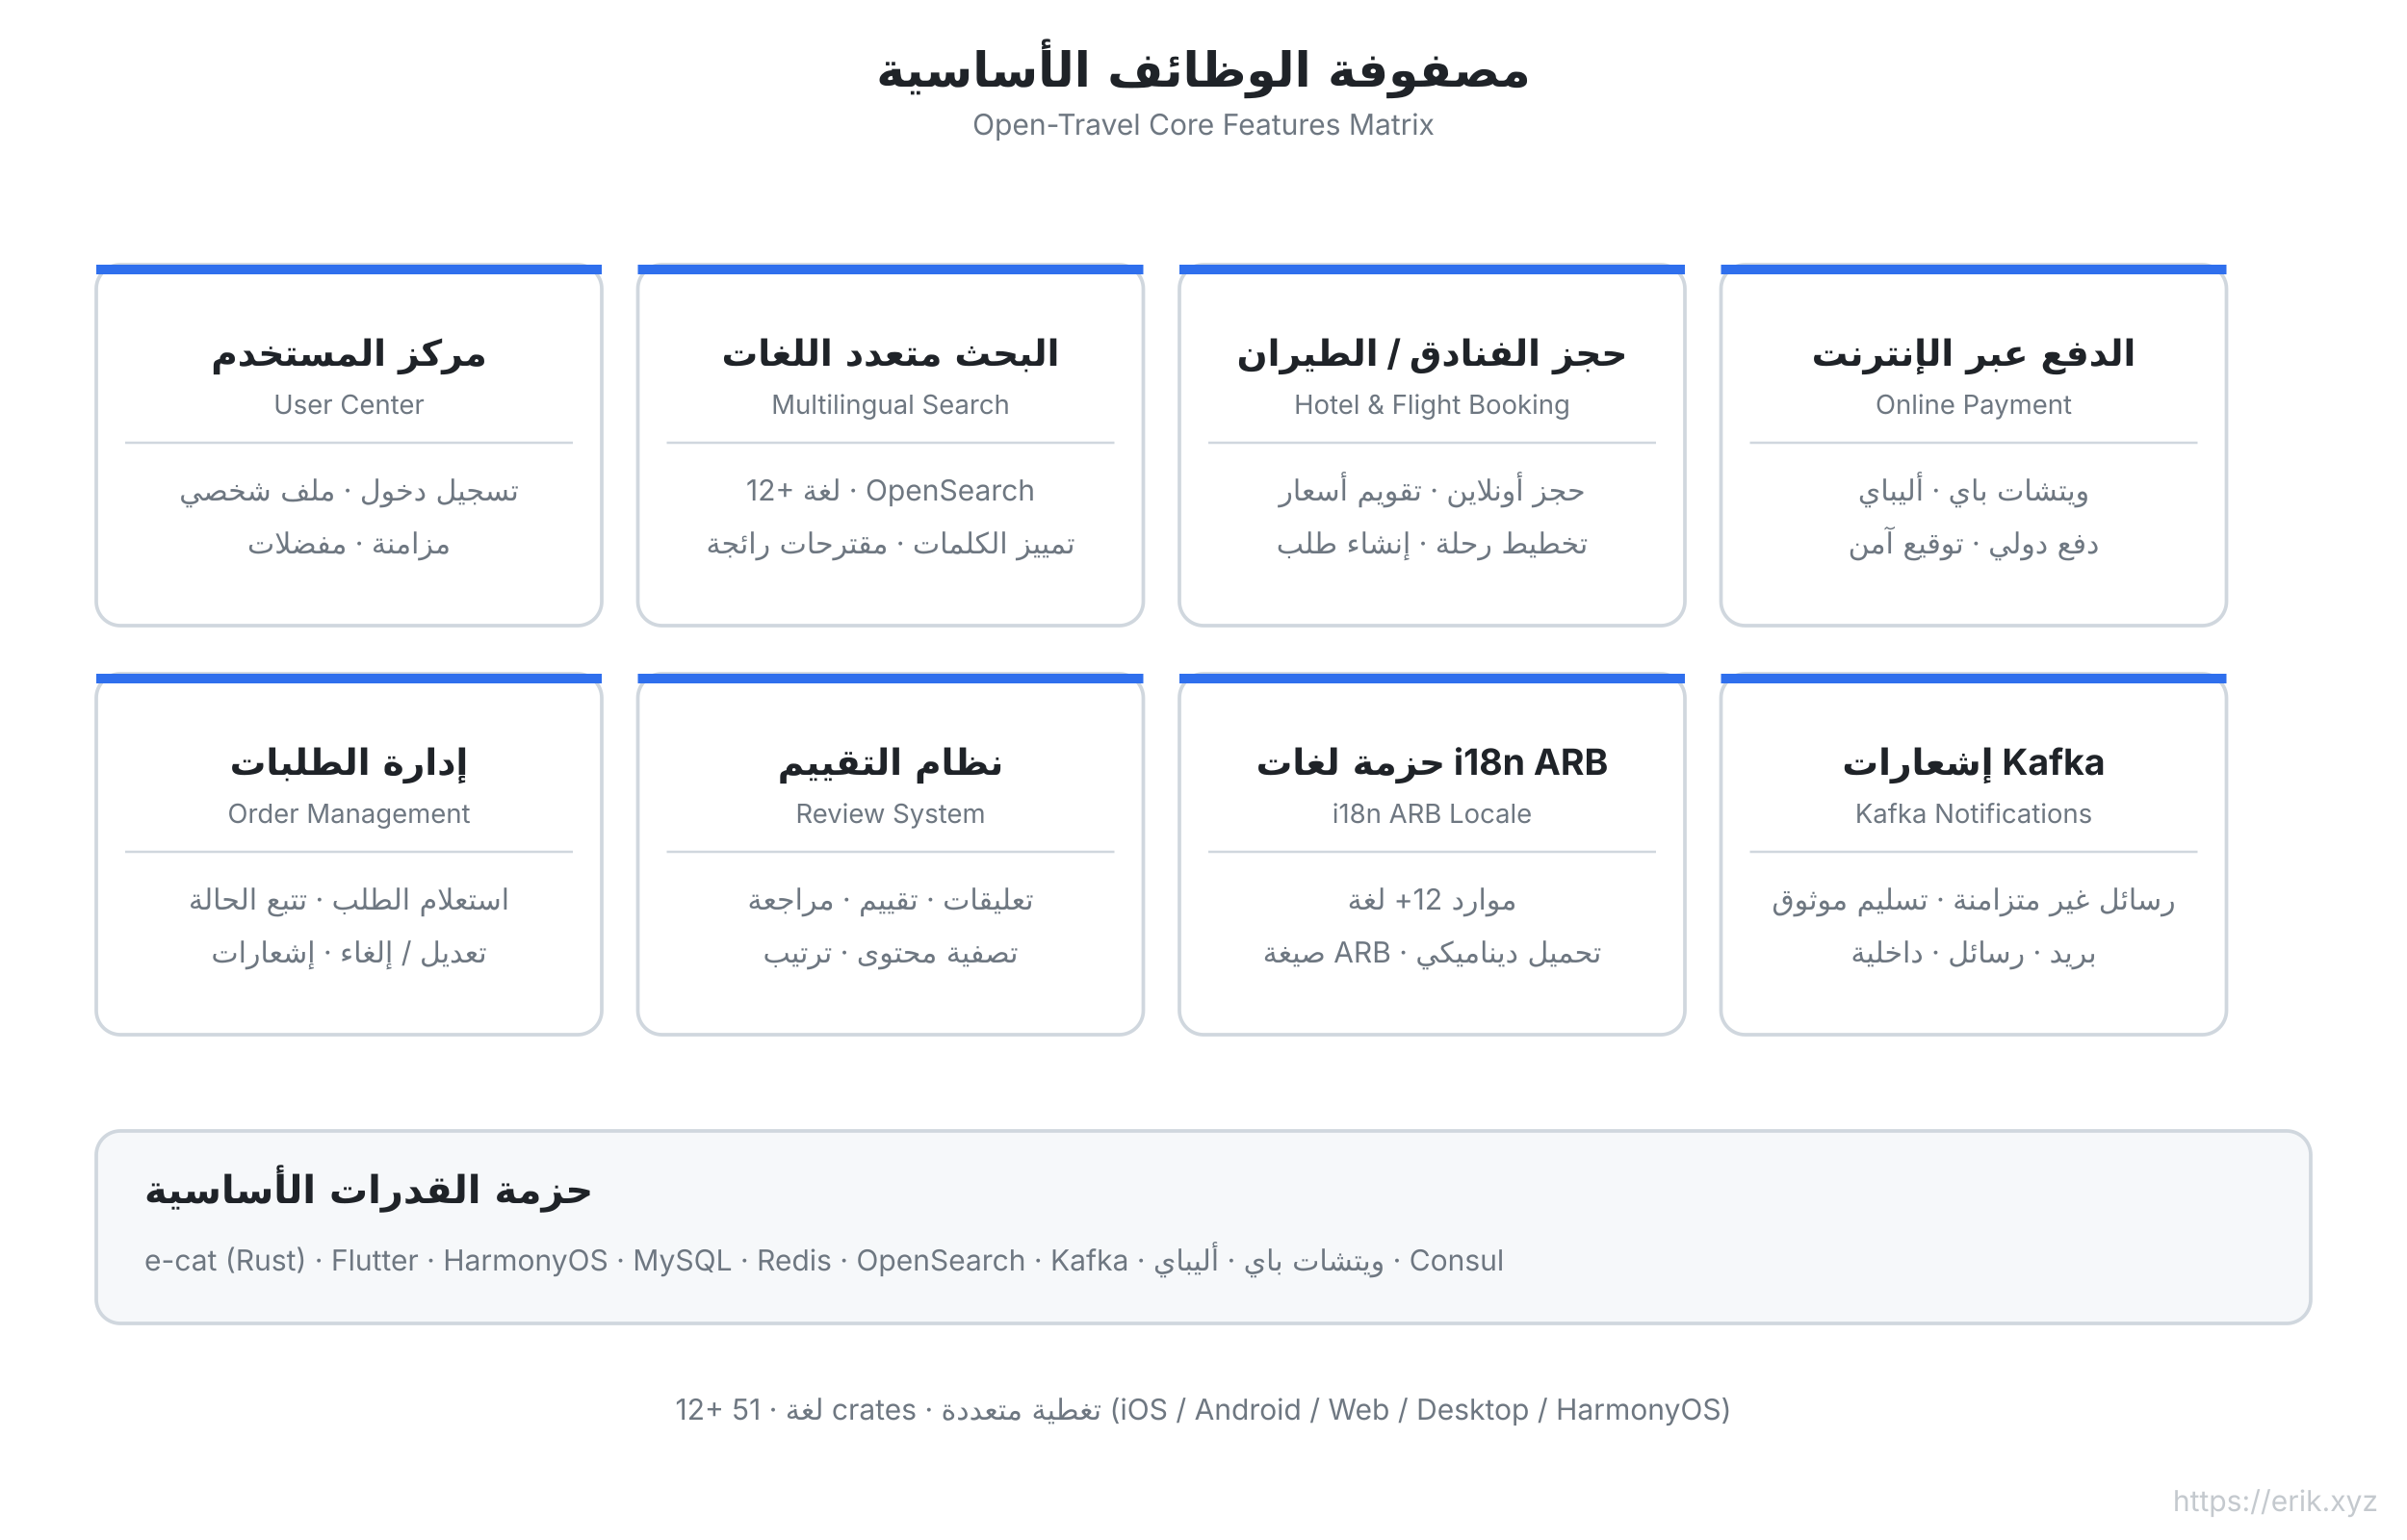
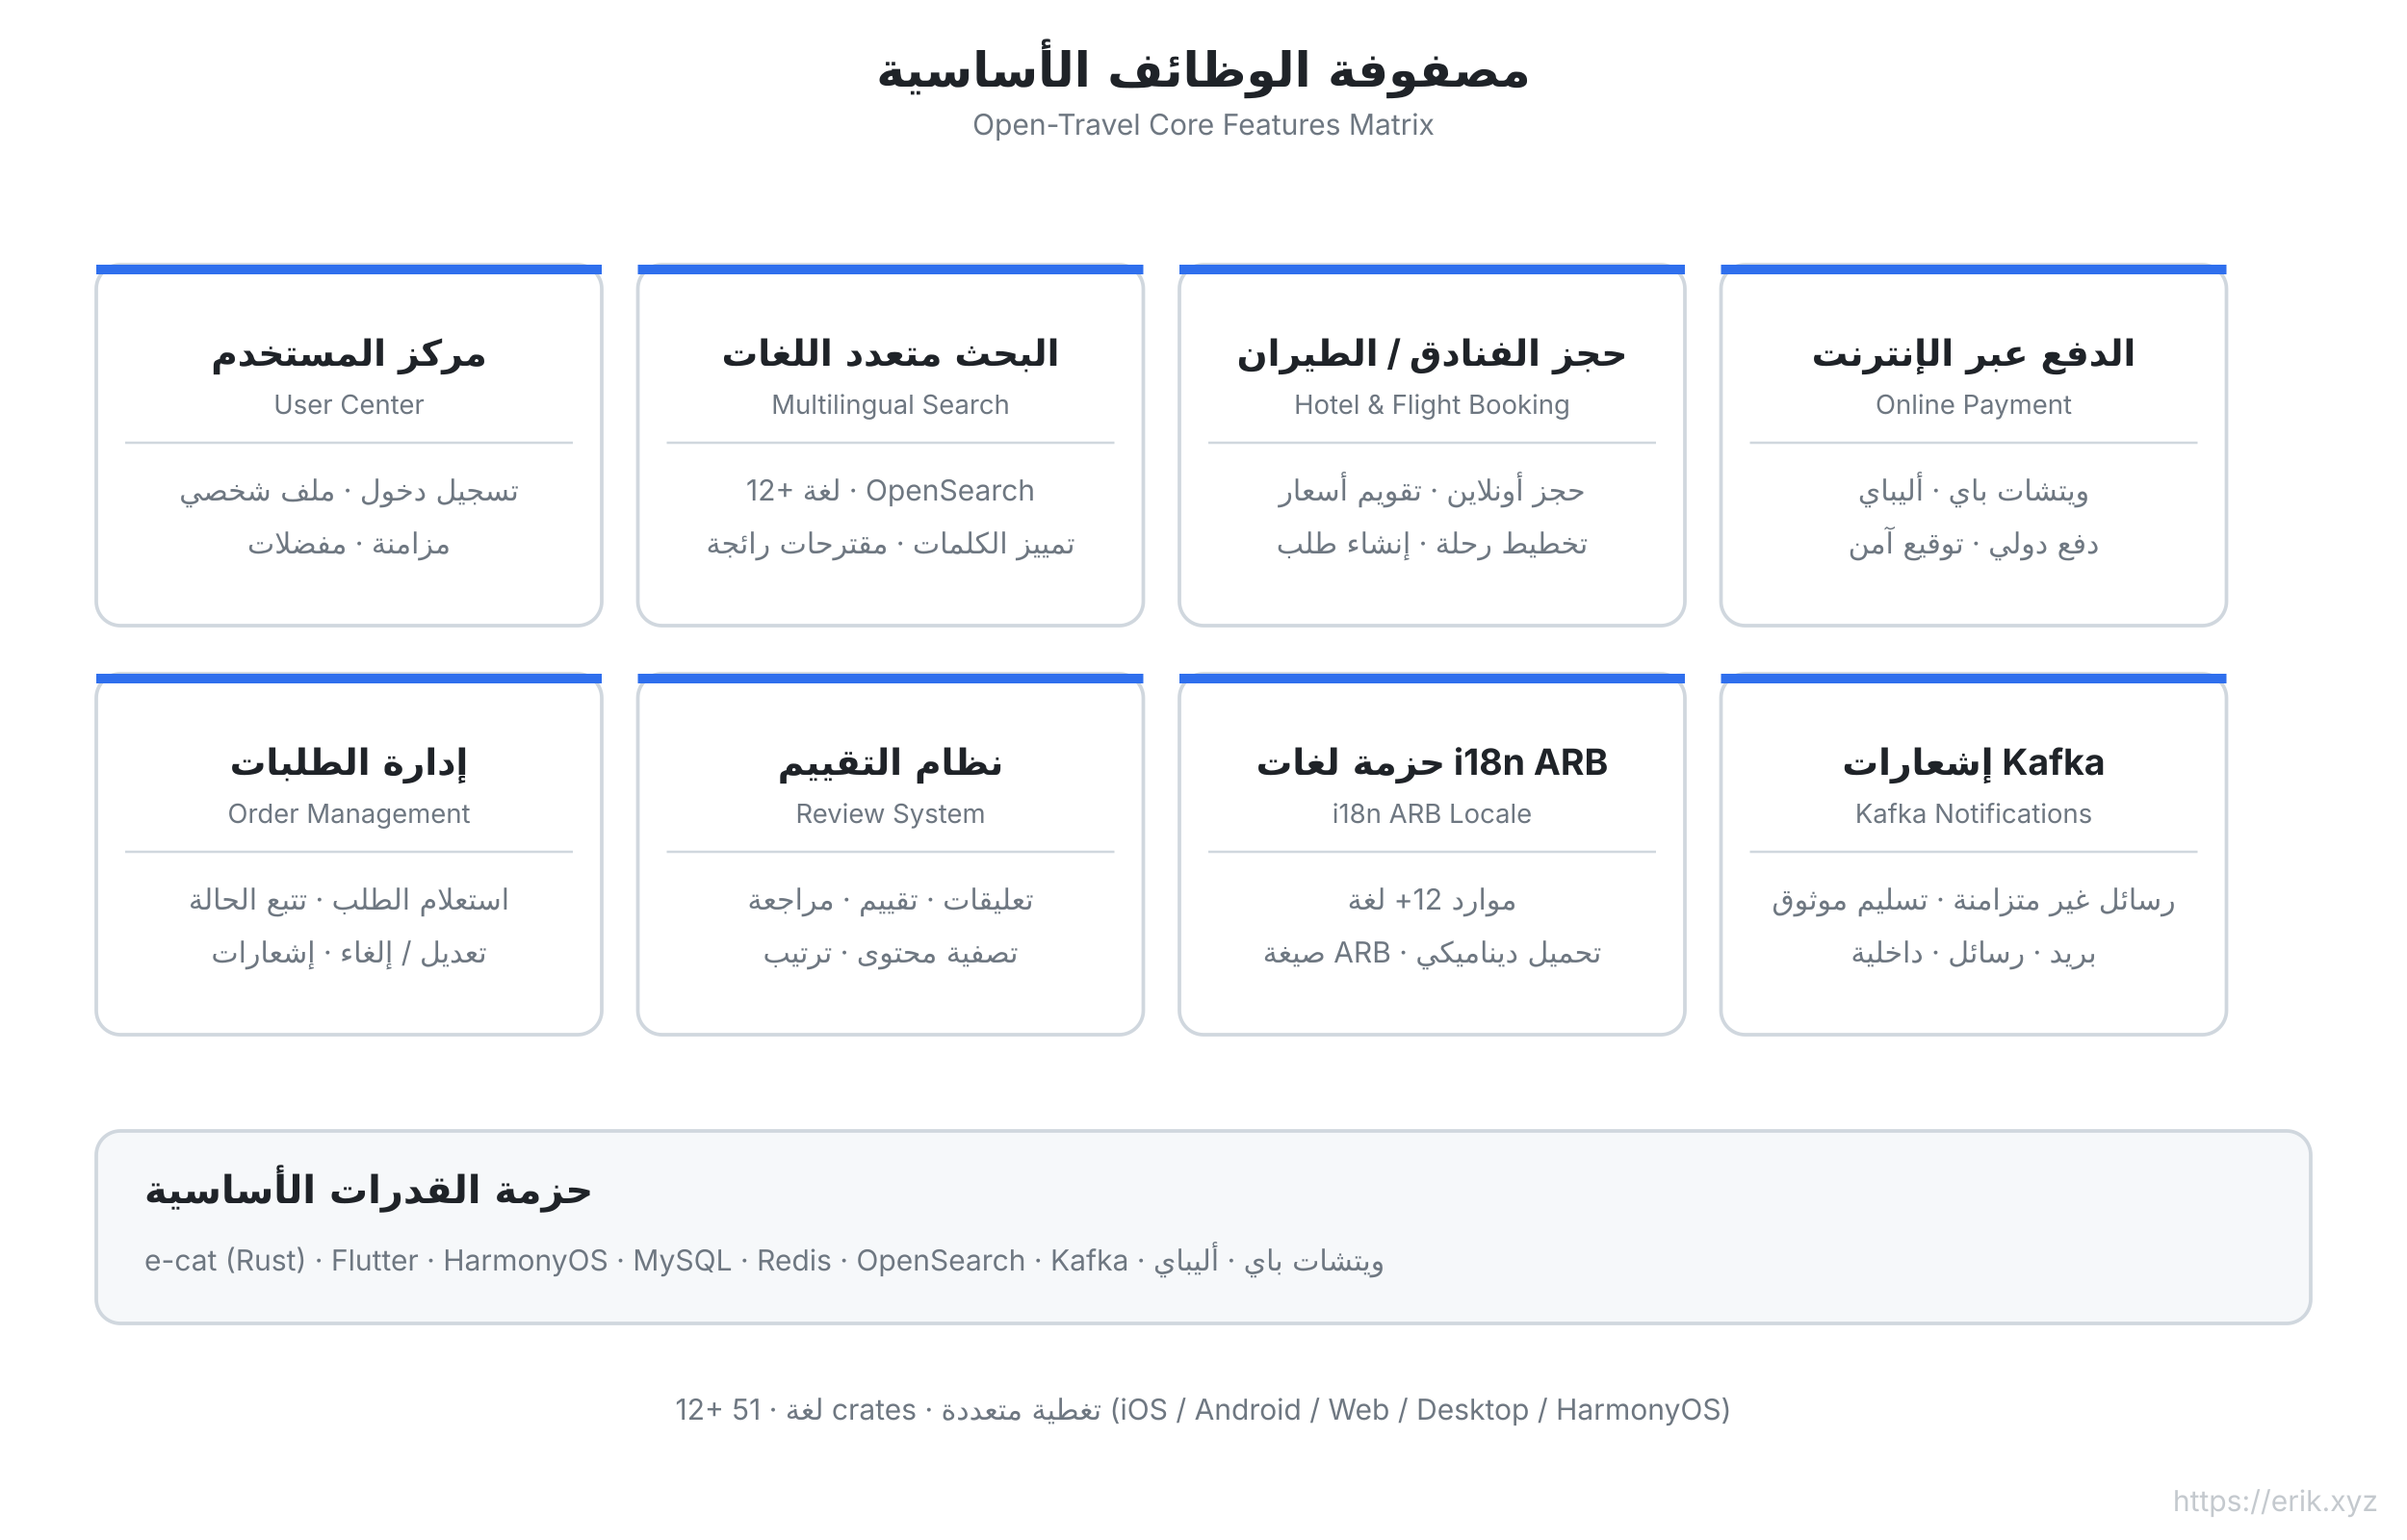
<svg xmlns="http://www.w3.org/2000/svg" width="1000" height="640" viewBox="0 0 1000 640">
  <defs>
    <style>
      text { font-family: system-ui, -apple-system, 'Segoe UI', sans-serif; }
      .t-title { font-size: 20px; font-weight: 700; fill: #1f2328; }
      .t-sub  { font-size: 12px; fill: #6e7781; }
      .t-h    { font-size: 16px; font-weight: 700; fill: #1f2328; }
      .t-m    { font-size: 15px; font-weight: 700; fill: #1f2328; }
      .t-eng  { font-size: 11px; fill: #6e7781; }
      .t-s    { font-size: 12px; fill: #6e7781; }
      .panel  { fill: #f6f8fa; stroke: #d0d7de; stroke-width: 1.5; rx: 10; }
      .card   { fill: #ffffff; stroke: #d0d7de; stroke-width: 1.5; rx: 10; }
      .accent { fill: #2f6fed; }
    </style>
  </defs>
  <rect width="1000" height="640" fill="#ffffff" />
  <text x="500" y="36" text-anchor="middle" class="t-title">مصفوفة الوظائف الأساسية</text>
  <text x="500" y="56" text-anchor="middle" class="t-sub">Open-Travel Core Features Matrix</text>
  <rect x="40" y="110" width="210" height="150" class="card" />
  <rect x="40" y="110" width="210" height="4" class="accent" />
  <text x="145" y="152" text-anchor="middle" class="t-m">مركز المستخدم</text>
  <text x="145" y="172" text-anchor="middle" class="t-eng">User Center</text>
  <line x1="52" y1="184" x2="238" y2="184" stroke="#d0d7de" stroke-width="1" />
  <text x="145" y="208" text-anchor="middle" class="t-s">تسجيل دخول · ملف شخصي</text>
  <text x="145" y="230" text-anchor="middle" class="t-s">مزامنة · مفضلات</text>
  <rect x="265" y="110" width="210" height="150" class="card" />
  <rect x="265" y="110" width="210" height="4" class="accent" />
  <text x="370" y="152" text-anchor="middle" class="t-m">البحث متعدد اللغات</text>
  <text x="370" y="172" text-anchor="middle" class="t-eng">Multilingual Search</text>
  <line x1="277" y1="184" x2="463" y2="184" stroke="#d0d7de" stroke-width="1" />
  <text x="370" y="208" text-anchor="middle" class="t-s">12+ لغة · OpenSearch</text>
  <text x="370" y="230" text-anchor="middle" class="t-s">تمييز الكلمات · مقترحات رائجة</text>
  <rect x="490" y="110" width="210" height="150" class="card" />
  <rect x="490" y="110" width="210" height="4" class="accent" />
  <text x="595" y="152" text-anchor="middle" class="t-m">حجز الفنادق / الطيران</text>
  <text x="595" y="172" text-anchor="middle" class="t-eng">Hotel &amp; Flight Booking</text>
  <line x1="502" y1="184" x2="688" y2="184" stroke="#d0d7de" stroke-width="1" />
  <text x="595" y="208" text-anchor="middle" class="t-s">حجز أونلاين · تقويم أسعار</text>
  <text x="595" y="230" text-anchor="middle" class="t-s">تخطيط رحلة · إنشاء طلب</text>
  <rect x="715" y="110" width="210" height="150" class="card" />
  <rect x="715" y="110" width="210" height="4" class="accent" />
  <text x="820" y="152" text-anchor="middle" class="t-m">الدفع عبر الإنترنت</text>
  <text x="820" y="172" text-anchor="middle" class="t-eng">Online Payment</text>
  <line x1="727" y1="184" x2="913" y2="184" stroke="#d0d7de" stroke-width="1" />
  <text x="820" y="208" text-anchor="middle" class="t-s">ويتشات باي · أليباي</text>
  <text x="820" y="230" text-anchor="middle" class="t-s">دفع دولي · توقيع آمن</text>
  <rect x="40" y="280" width="210" height="150" class="card" />
  <rect x="40" y="280" width="210" height="4" class="accent" />
  <text x="145" y="322" text-anchor="middle" class="t-m">إدارة الطلبات</text>
  <text x="145" y="342" text-anchor="middle" class="t-eng">Order Management</text>
  <line x1="52" y1="354" x2="238" y2="354" stroke="#d0d7de" stroke-width="1" />
  <text x="145" y="378" text-anchor="middle" class="t-s">استعلام الطلب · تتبع الحالة</text>
  <text x="145" y="400" text-anchor="middle" class="t-s">تعديل / إلغاء · إشعارات</text>
  <rect x="265" y="280" width="210" height="150" class="card" />
  <rect x="265" y="280" width="210" height="4" class="accent" />
  <text x="370" y="322" text-anchor="middle" class="t-m">نظام التقييم</text>
  <text x="370" y="342" text-anchor="middle" class="t-eng">Review System</text>
  <line x1="277" y1="354" x2="463" y2="354" stroke="#d0d7de" stroke-width="1" />
  <text x="370" y="378" text-anchor="middle" class="t-s">تعليقات · تقييم · مراجعة</text>
  <text x="370" y="400" text-anchor="middle" class="t-s">تصفية محتوى · ترتيب</text>
  <rect x="490" y="280" width="210" height="150" class="card" />
  <rect x="490" y="280" width="210" height="4" class="accent" />
  <text x="595" y="322" text-anchor="middle" class="t-m">حزمة لغات i18n ARB</text>
  <text x="595" y="342" text-anchor="middle" class="t-eng">i18n ARB Locale</text>
  <line x1="502" y1="354" x2="688" y2="354" stroke="#d0d7de" stroke-width="1" />
  <text x="595" y="378" text-anchor="middle" class="t-s">موارد 12+ لغة</text>
  <text x="595" y="400" text-anchor="middle" class="t-s">صيغة ARB · تحميل ديناميكي</text>
  <rect x="715" y="280" width="210" height="150" class="card" />
  <rect x="715" y="280" width="210" height="4" class="accent" />
  <text x="820" y="322" text-anchor="middle" class="t-m">إشعارات Kafka</text>
  <text x="820" y="342" text-anchor="middle" class="t-eng">Kafka Notifications</text>
  <line x1="727" y1="354" x2="913" y2="354" stroke="#d0d7de" stroke-width="1" />
  <text x="820" y="378" text-anchor="middle" class="t-s">رسائل غير متزامنة · تسليم موثوق</text>
  <text x="820" y="400" text-anchor="middle" class="t-s">بريد · رسائل · داخلية</text>
  <rect x="40" y="470" width="920" height="80" class="panel" />
  <text x="60" y="500" class="t-h">حزمة القدرات الأساسية</text>
-   <text x="60" y="528" class="t-s">e-cat (Rust) · Flutter · HarmonyOS · MySQL · Redis · OpenSearch · Kafka · ويتشات باي · أليباي · Consul</text>
+   <text x="60" y="528" class="t-s">e-cat (Rust) · Flutter · HarmonyOS · MySQL · Redis · OpenSearch · Kafka · ويتشات باي · أليباي</text>
  <text x="500" y="590" text-anchor="middle" class="t-s">12+ لغة · 51 crates · تغطية متعددة (iOS / Android / Web / Desktop / HarmonyOS)</text>
  <text x="988" y="628" text-anchor="end" font-size="12" fill="#8b949e" fill-opacity="0.5" font-family="system-ui, -apple-system, 'Segoe UI', sans-serif">https://erik.xyz</text>
</svg>
